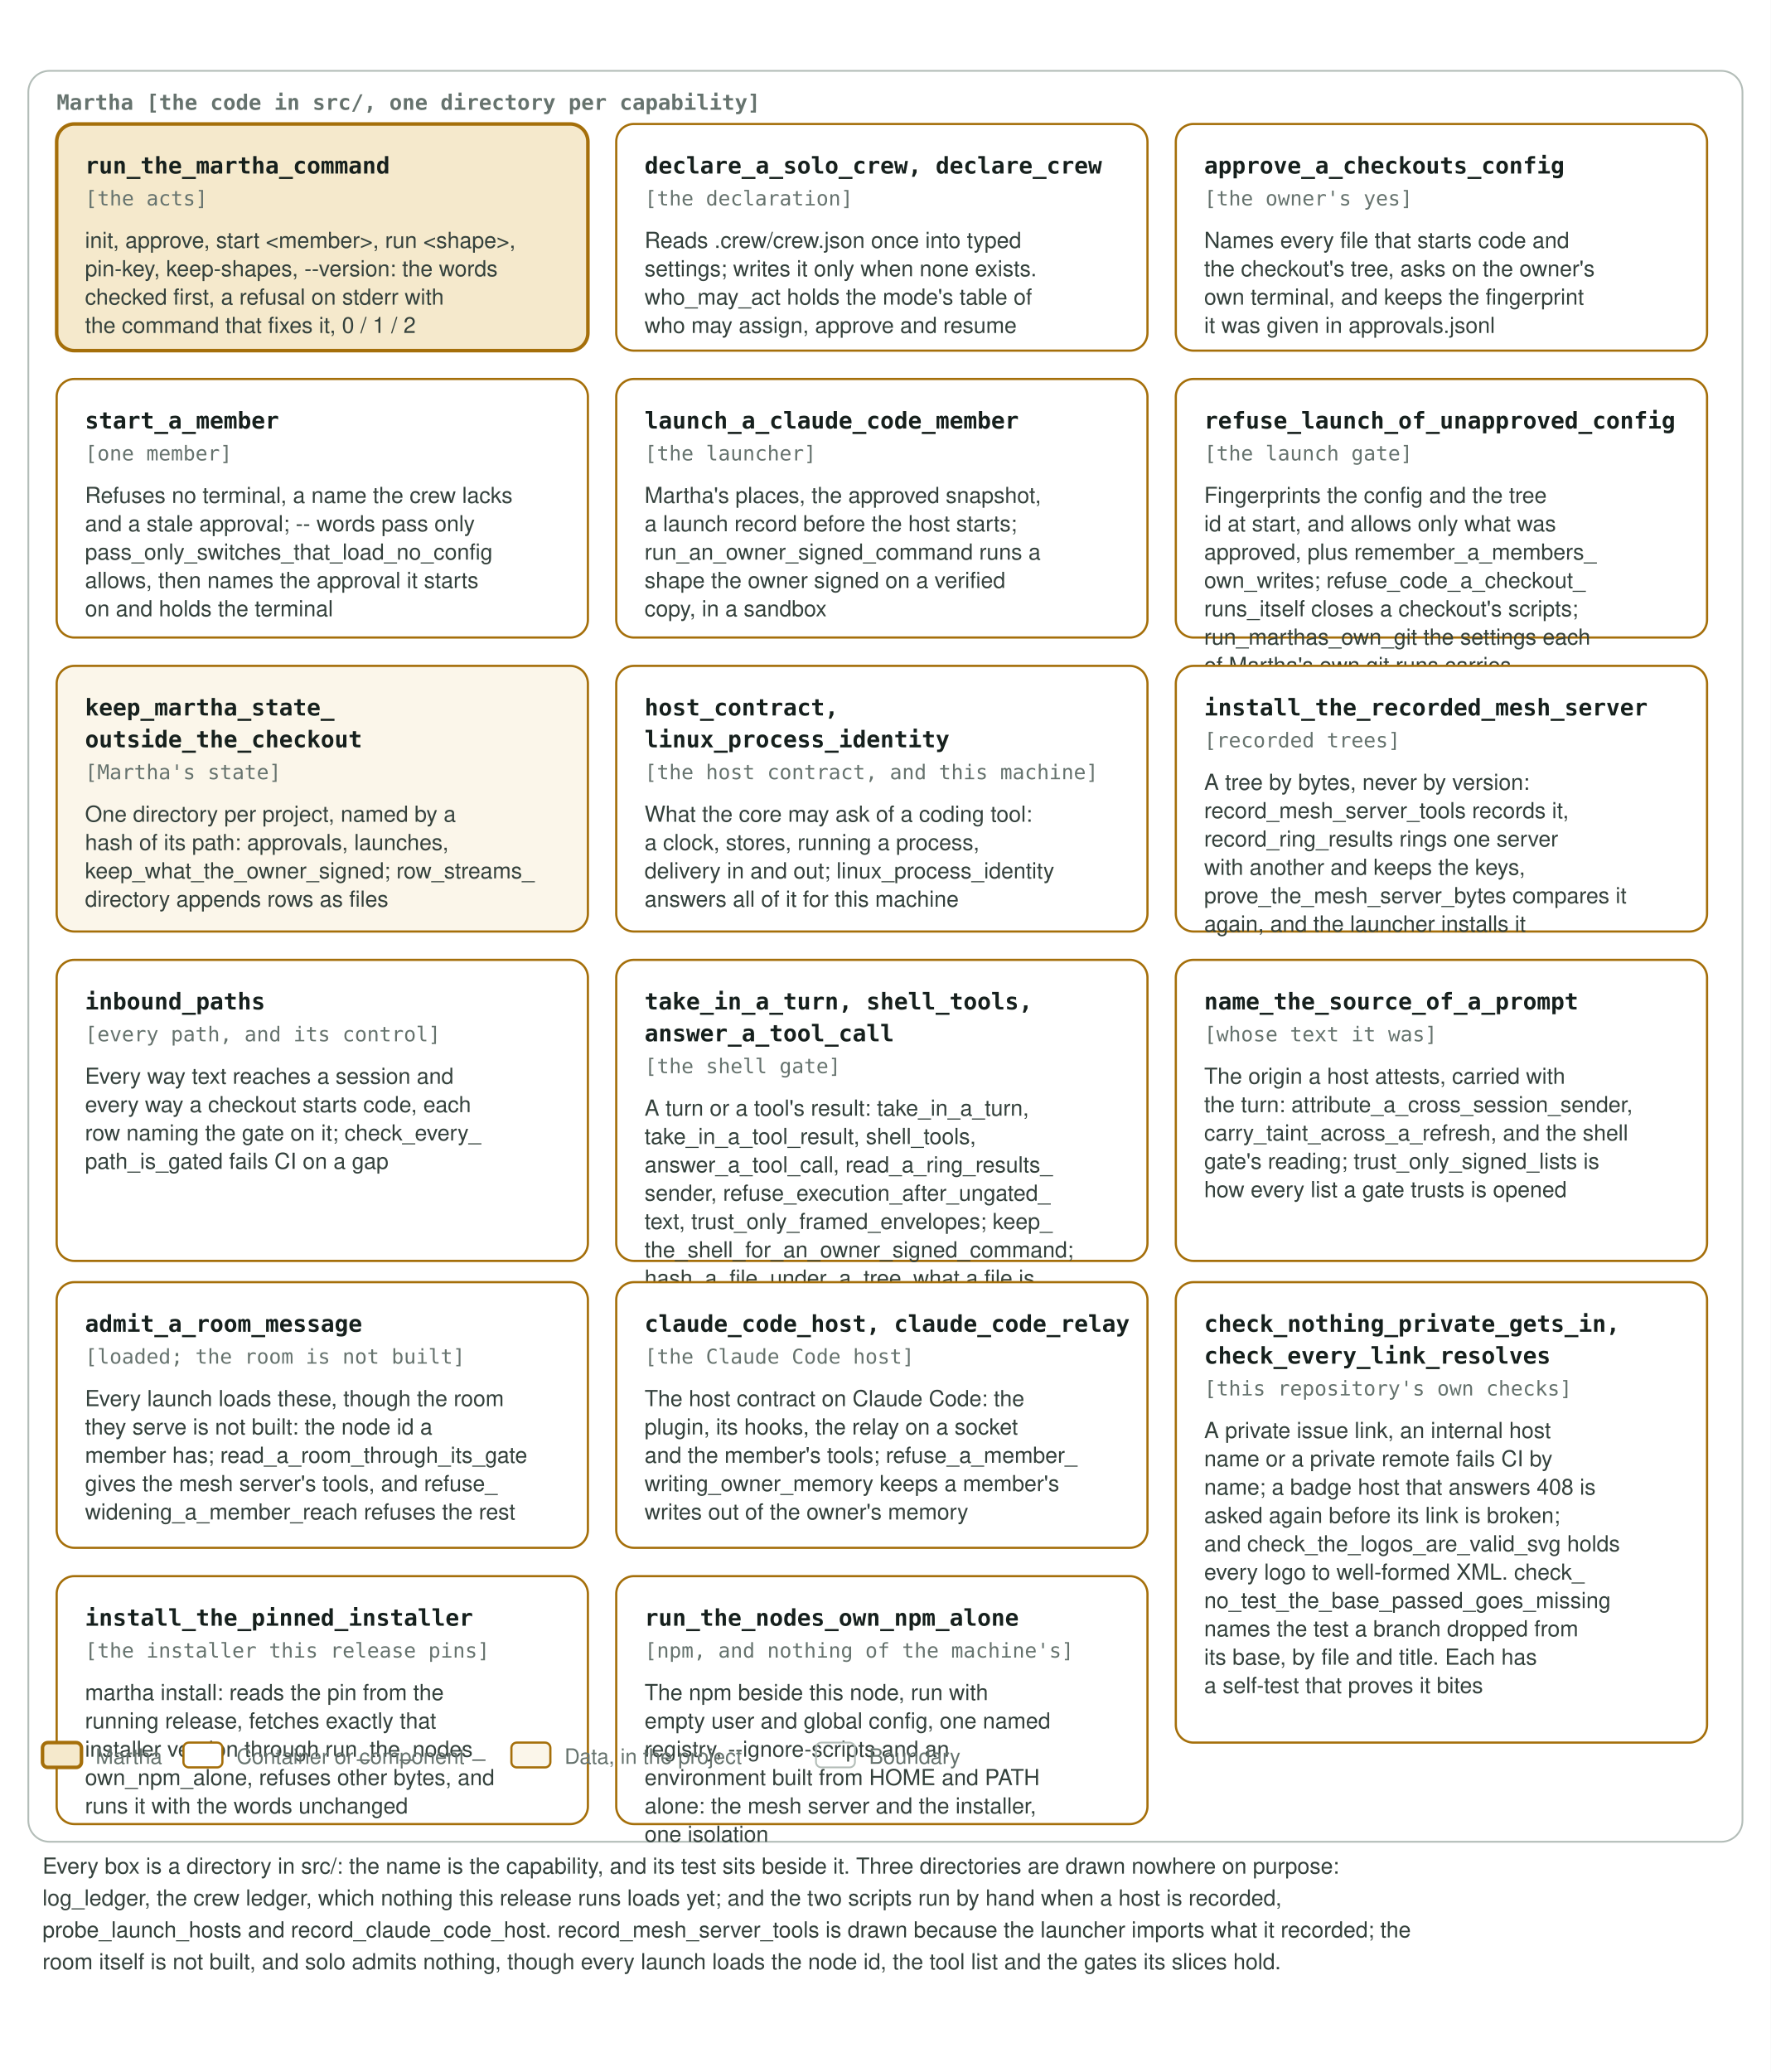
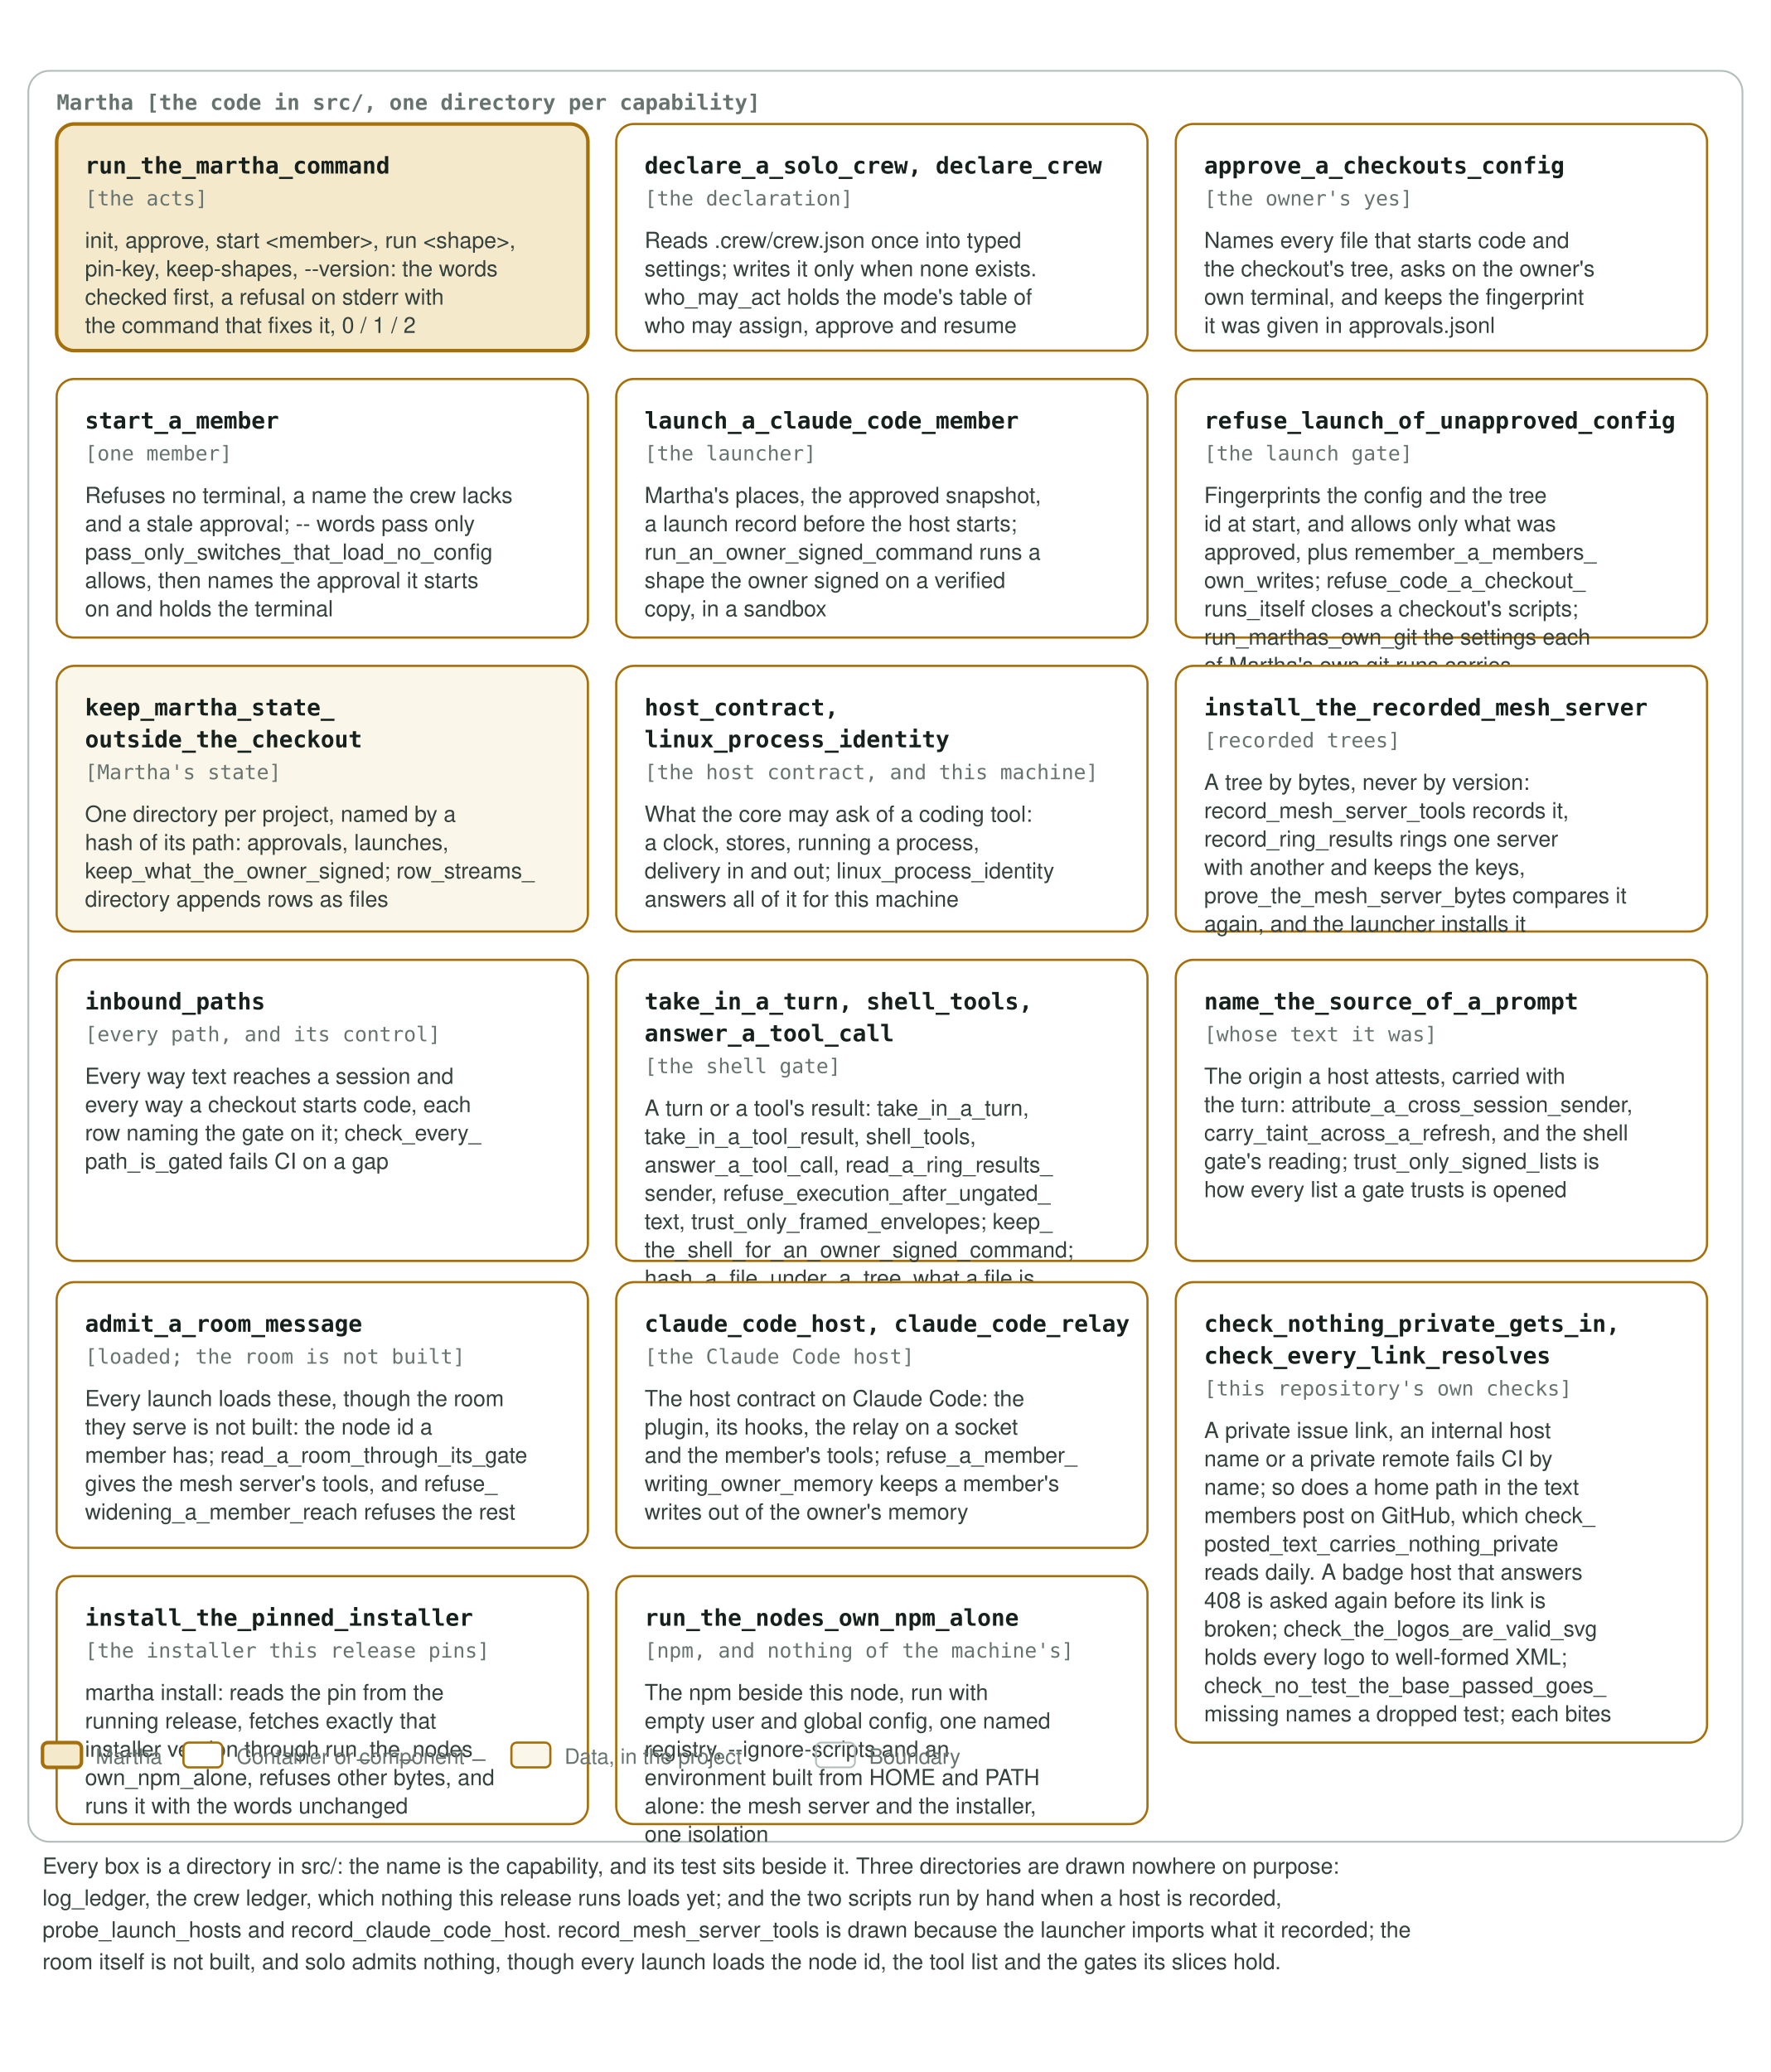
<svg xmlns="http://www.w3.org/2000/svg" viewBox="0 0 1000 1170" role="img" aria-label="Martha components">
  <style>
.t-name { font-family: "Atkinson Hyperlegible", "Segoe UI", system-ui, -apple-system, Helvetica, Arial, sans-serif; font-size: 15px; font-weight: 700; }
.t-desc { font-family: "Atkinson Hyperlegible", "Segoe UI", system-ui, -apple-system, Helvetica, Arial, sans-serif; font-size: 12.5px; }
.t-rel { font-family: "Atkinson Hyperlegible", "Segoe UI", system-ui, -apple-system, Helvetica, Arial, sans-serif; font-size: 11.5px; paint-order: stroke; stroke-width: 4px; stroke-linejoin: round; }
.t-code { font-family: "JetBrains Mono", ui-monospace, Menlo, Consolas, monospace; font-size: 13px; font-weight: 600; }
.t-type { font-family: "JetBrains Mono", ui-monospace, Menlo, Consolas, monospace; font-size: 11.5px; }
.t-bound { font-family: "JetBrains Mono", ui-monospace, Menlo, Consolas, monospace; font-size: 12px; font-weight: 600; }
.t-leg { font-family: "Atkinson Hyperlegible", "Segoe UI", system-ui, -apple-system, Helvetica, Arial, sans-serif; font-size: 12px; }
.edge { fill: none; stroke-width: 1.25; }
.edge-team { fill: none; stroke-width: 1.25; stroke-dasharray: 5 4; }
.bg { fill: #FFFFFF; }
.b-sys { fill: #F5E9CC; stroke: #A56F0A; stroke-width: 2; }
.b-per { fill: #E3EBF2; stroke: #3B5B7A; stroke-width: 1.25; }
.b-mac { fill: #E6E4EE; stroke: #5E5A78; stroke-width: 1.25; stroke-dasharray: 5 4; }
.b-ext { fill: #ECEFED; stroke: #8A9791; stroke-width: 1.25; }
.b-cmp { fill: #FFFFFF; stroke: #A56F0A; stroke-width: 1.25; }
.b-dat { fill: #FBF6EA; stroke: #A56F0A; stroke-width: 1.25; }
.b-team { fill: #FFFFFF; stroke: #5E5A78; stroke-width: 1.25; stroke-dasharray: 5 4; }
.b-later { fill: #F3F4F3; stroke: #8A9791; stroke-width: 1.25; stroke-dasharray: 5 4; }
.bound { fill: none; stroke: #B3BDB8; stroke-width: 1; }
.head { fill: #3B5B7A; }
.t-name, .t-code { fill: #16201D; }
.t-type, .t-bound, .t-leg { fill: #66736E; }
.t-desc { fill: #34413C; }
.t-rel { fill: #66736E; stroke: #FFFFFF; }
.edge, .edge-team { stroke: #8A9791; }
.arrowhead { fill: #8A9791; }
@media (prefers-color-scheme: dark) {
.bg { fill: #171F1C; }
.b-sys { fill: #3A2E13; stroke: #E3AA3C; }
.b-per { fill: #1D2A36; stroke: #8EB4D8; }
.b-mac { fill: #26243A; stroke: #A9A4C8; }
.b-ext { fill: #1C2421; stroke: #7D8B85; }
.b-cmp { fill: #171F1C; stroke: #E3AA3C; }
.b-dat { fill: #2A2414; stroke: #E3AA3C; }
.b-team { fill: #171F1C; stroke: #A9A4C8; }
.b-later { fill: #1C2421; stroke: #7D8B85; }
.bound { stroke: #4A5752; }
.head { fill: #8EB4D8; }
.t-name, .t-code { fill: #E6ECE9; }
.t-type, .t-bound, .t-leg { fill: #93A09A; }
.t-desc { fill: #C3CDC8; }
.t-rel { fill: #93A09A; stroke: #171F1C; }
.edge, .edge-team { stroke: #7D8B85; }
.arrowhead { fill: #7D8B85; }
}
</style>
  <defs>
    <marker id="a" viewBox="0 0 10 10" refX="9" refY="5" markerWidth="7" markerHeight="7" orient="auto-start-reverse">
      <path class="arrowhead" d="M0 0L10 5L0 10z" />
    </marker>
  </defs>
  <rect class="bg" x="0" y="0" width="1000" height="1170" />
  <rect class="bound" x="16" y="40" width="968" height="1000" rx="12" />
  <text class="t-bound" x="32" y="62">Martha [the code in src/, one directory per capability]</text>
  <rect class="b-sys" x="32" y="70" width="300" height="128" rx="10" />
  <text class="t-code" x="48" y="98">run_the_martha_command</text>
  <text class="t-type" x="48" y="116">[the acts]</text>
  <text class="t-desc" x="48" y="140">init, approve, start &lt;member&gt;, run &lt;shape&gt;,</text>
  <text class="t-desc" x="48" y="156">pin-key, keep-shapes, --version: the words</text>
  <text class="t-desc" x="48" y="172">checked first, a refusal on stderr with</text>
  <text class="t-desc" x="48" y="188">the command that fixes it, 0 / 1 / 2</text>
  <rect class="b-cmp" x="348" y="70" width="300" height="128" rx="10" />
  <text class="t-code" x="364" y="98">declare_a_solo_crew, declare_crew</text>
  <text class="t-type" x="364" y="116">[the declaration]</text>
  <text class="t-desc" x="364" y="140">Reads .crew/crew.json once into typed</text>
  <text class="t-desc" x="364" y="156">settings; writes it only when none exists.</text>
  <text class="t-desc" x="364" y="172">who_may_act holds the mode's table of</text>
  <text class="t-desc" x="364" y="188">who may assign, approve and resume</text>
  <rect class="b-cmp" x="664" y="70" width="300" height="128" rx="10" />
  <text class="t-code" x="680" y="98">approve_a_checkouts_config</text>
  <text class="t-type" x="680" y="116">[the owner's yes]</text>
  <text class="t-desc" x="680" y="140">Names every file that starts code and</text>
  <text class="t-desc" x="680" y="156">the checkout's tree, asks on the owner's</text>
  <text class="t-desc" x="680" y="172">own terminal, and keeps the fingerprint</text>
  <text class="t-desc" x="680" y="188">it was given in approvals.jsonl</text>
  <rect class="b-cmp" x="32" y="214" width="300" height="146" rx="10" />
  <text class="t-code" x="48" y="242">start_a_member</text>
  <text class="t-type" x="48" y="260">[one member]</text>
  <text class="t-desc" x="48" y="284">Refuses no terminal, a name the crew lacks</text>
  <text class="t-desc" x="48" y="300">and a stale approval; -- words pass only</text>
  <text class="t-desc" x="48" y="316">pass_only_switches_that_load_no_config</text>
  <text class="t-desc" x="48" y="332">allows, then names the approval it starts</text>
  <text class="t-desc" x="48" y="348">on and holds the terminal</text>
  <rect class="b-cmp" x="348" y="214" width="300" height="146" rx="10" />
  <text class="t-code" x="364" y="242">launch_a_claude_code_member</text>
  <text class="t-type" x="364" y="260">[the launcher]</text>
  <text class="t-desc" x="364" y="284">Martha's places, the approved snapshot,</text>
  <text class="t-desc" x="364" y="300">a launch record before the host starts;</text>
  <text class="t-desc" x="364" y="316">run_an_owner_signed_command runs a</text>
  <text class="t-desc" x="364" y="332">shape the owner signed on a verified</text>
  <text class="t-desc" x="364" y="348">copy, in a sandbox</text>
  <rect class="b-cmp" x="664" y="214" width="300" height="146" rx="10" />
  <text class="t-code" x="680" y="242">refuse_launch_of_unapproved_config</text>
  <text class="t-type" x="680" y="260">[the launch gate]</text>
  <text class="t-desc" x="680" y="284">Fingerprints the config and the tree</text>
  <text class="t-desc" x="680" y="300">id at start, and allows only what was</text>
  <text class="t-desc" x="680" y="316">approved, plus remember_a_members_</text>
  <text class="t-desc" x="680" y="332">own_writes; refuse_code_a_checkout_</text>
  <text class="t-desc" x="680" y="348">runs_itself closes a checkout's scripts;</text>
  <text class="t-desc" x="680" y="364">run_marthas_own_git the settings each</text>
  <text class="t-desc" x="680" y="380">of Martha's own git runs carries</text>
  <rect class="b-dat" x="32" y="376" width="300" height="150" rx="10" />
  <text class="t-code" x="48" y="404">keep_martha_state_</text>
  <text class="t-code" x="48" y="422">outside_the_checkout</text>
  <text class="t-type" x="48" y="440">[Martha's state]</text>
  <text class="t-desc" x="48" y="464">One directory per project, named by a</text>
  <text class="t-desc" x="48" y="480">hash of its path: approvals, launches,</text>
  <text class="t-desc" x="48" y="496">keep_what_the_owner_signed; row_streams_</text>
  <text class="t-desc" x="48" y="512">directory appends rows as files</text>
  <rect class="b-cmp" x="348" y="376" width="300" height="150" rx="10" />
  <text class="t-code" x="364" y="404">host_contract,</text>
  <text class="t-code" x="364" y="422">linux_process_identity</text>
  <text class="t-type" x="364" y="440">[the host contract, and this machine]</text>
  <text class="t-desc" x="364" y="464">What the core may ask of a coding tool:</text>
  <text class="t-desc" x="364" y="480">a clock, stores, running a process,</text>
  <text class="t-desc" x="364" y="496">delivery in and out; linux_process_identity</text>
  <text class="t-desc" x="364" y="512">answers all of it for this machine</text>
  <rect class="b-cmp" x="664" y="376" width="300" height="150" rx="10" />
  <text class="t-code" x="680" y="404">install_the_recorded_mesh_server</text>
  <text class="t-type" x="680" y="422">[recorded trees]</text>
  <text class="t-desc" x="680" y="446">A tree by bytes, never by version:</text>
  <text class="t-desc" x="680" y="462">record_mesh_server_tools records it,</text>
  <text class="t-desc" x="680" y="478">record_ring_results rings one server</text>
  <text class="t-desc" x="680" y="494">with another and keeps the keys,</text>
  <text class="t-desc" x="680" y="510">prove_the_mesh_server_bytes compares it</text>
  <text class="t-desc" x="680" y="526">again, and the launcher installs it</text>
  <rect class="b-cmp" x="32" y="542" width="300" height="170" rx="10" />
  <text class="t-code" x="48" y="570">inbound_paths</text>
  <text class="t-type" x="48" y="588">[every path, and its control]</text>
  <text class="t-desc" x="48" y="612">Every way text reaches a session and</text>
  <text class="t-desc" x="48" y="628">every way a checkout starts code, each</text>
  <text class="t-desc" x="48" y="644">row naming the gate on it; check_every_</text>
  <text class="t-desc" x="48" y="660">path_is_gated fails CI on a gap</text>
  <rect class="b-cmp" x="348" y="542" width="300" height="170" rx="10" />
  <text class="t-code" x="364" y="570">take_in_a_turn, shell_tools,</text>
  <text class="t-code" x="364" y="588">answer_a_tool_call</text>
  <text class="t-type" x="364" y="606">[the shell gate]</text>
  <text class="t-desc" x="364" y="630">A turn or a tool's result: take_in_a_turn,</text>
  <text class="t-desc" x="364" y="646">take_in_a_tool_result, shell_tools,</text>
  <text class="t-desc" x="364" y="662">answer_a_tool_call, read_a_ring_results_</text>
  <text class="t-desc" x="364" y="678">sender, refuse_execution_after_ungated_</text>
  <text class="t-desc" x="364" y="694">text, trust_only_framed_envelopes; keep_</text>
  <text class="t-desc" x="364" y="710">the_shell_for_an_owner_signed_command;</text>
  <text class="t-desc" x="364" y="726">hash_a_file_under_a_tree, what a file is</text>
  <rect class="b-cmp" x="664" y="542" width="300" height="170" rx="10" />
  <text class="t-code" x="680" y="570">name_the_source_of_a_prompt</text>
  <text class="t-type" x="680" y="588">[whose text it was]</text>
  <text class="t-desc" x="680" y="612">The origin a host attests, carried with</text>
  <text class="t-desc" x="680" y="628">the turn: attribute_a_cross_session_sender,</text>
  <text class="t-desc" x="680" y="644">carry_taint_across_a_refresh, and the shell</text>
  <text class="t-desc" x="680" y="660">gate's reading; trust_only_signed_lists is</text>
  <text class="t-desc" x="680" y="676">how every list a gate trusts is opened</text>
  <rect class="b-cmp" x="32" y="890" width="300" height="140" rx="10" />
  <text class="t-code" x="48" y="918">install_the_pinned_installer</text>
  <text class="t-type" x="48" y="936">[the installer this release pins]</text>
  <text class="t-desc" x="48" y="960">martha install: reads the pin from the</text>
  <text class="t-desc" x="48" y="976">running release, fetches exactly that</text>
  <text class="t-desc" x="48" y="992">installer version through run_the_nodes_</text>
  <text class="t-desc" x="48" y="1008">own_npm_alone, refuses other bytes, and</text>
  <text class="t-desc" x="48" y="1024">runs it with the words unchanged</text>
  <rect class="b-cmp" x="348" y="890" width="300" height="140" rx="10" />
  <text class="t-code" x="364" y="918">run_the_nodes_own_npm_alone</text>
  <text class="t-type" x="364" y="936">[npm, and nothing of the machine's]</text>
  <text class="t-desc" x="364" y="960">The npm beside this node, run with</text>
  <text class="t-desc" x="364" y="976">empty user and global config, one named</text>
  <text class="t-desc" x="364" y="992">registry, --ignore-scripts and an</text>
  <text class="t-desc" x="364" y="1008">environment built from HOME and PATH</text>
  <text class="t-desc" x="364" y="1024">alone: the mesh server and the installer,</text>
  <text class="t-desc" x="364" y="1040">one isolation</text>
  <rect class="b-cmp" x="32" y="724" width="300" height="150" rx="10" />
  <text class="t-code" x="48" y="752">admit_a_room_message</text>
  <text class="t-type" x="48" y="770">[loaded; the room is not built]</text>
  <text class="t-desc" x="48" y="794">Every launch loads these, though the room</text>
  <text class="t-desc" x="48" y="810">they serve is not built: the node id a</text>
  <text class="t-desc" x="48" y="826">member has; read_a_room_through_its_gate</text>
  <text class="t-desc" x="48" y="842">gives the mesh server's tools, and refuse_</text>
  <text class="t-desc" x="48" y="858">widening_a_member_reach refuses the rest</text>
  <rect class="b-cmp" x="348" y="724" width="300" height="150" rx="10" />
  <text class="t-code" x="364" y="752">claude_code_host, claude_code_relay</text>
  <text class="t-type" x="364" y="770">[the Claude Code host]</text>
  <text class="t-desc" x="364" y="794">The host contract on Claude Code: the</text>
  <text class="t-desc" x="364" y="810">plugin, its hooks, the relay on a socket</text>
  <text class="t-desc" x="364" y="826">and the member's tools; refuse_a_member_</text>
  <text class="t-desc" x="364" y="842">writing_owner_memory keeps a member's</text>
  <text class="t-desc" x="364" y="858">writes out of the owner's memory</text>
  <rect class="b-cmp" x="664" y="724" width="300" height="260" rx="10" />
  <text class="t-code" x="680" y="752">check_nothing_private_gets_in,</text>
  <text class="t-code" x="680" y="770">check_every_link_resolves</text>
  <text class="t-type" x="680" y="788">[this repository's own checks]</text>
  <text class="t-desc" x="680" y="812">A private issue link, an internal host</text>
  <text class="t-desc" x="680" y="828">name or a private remote fails CI by</text>
-   <text class="t-desc" x="680" y="844">name; a badge host that answers 408 is</text>
-   <text class="t-desc" x="680" y="860">asked again before its link is broken;</text>
-   <text class="t-desc" x="680" y="876">and check_the_logos_are_valid_svg holds</text>
-   <text class="t-desc" x="680" y="892">every logo to well-formed XML. check_</text>
-   <text class="t-desc" x="680" y="908">no_test_the_base_passed_goes_missing</text>
-   <text class="t-desc" x="680" y="924">names the test a branch dropped from</text>
-   <text class="t-desc" x="680" y="940">its base, by file and title. Each has</text>
-   <text class="t-desc" x="680" y="956">a self-test that proves it bites</text>
+   <text class="t-desc" x="680" y="844">name; so does a home path in the text</text>
+   <text class="t-desc" x="680" y="860">members post on GitHub, which check_</text>
+   <text class="t-desc" x="680" y="876">posted_text_carries_nothing_private</text>
+   <text class="t-desc" x="680" y="892">reads daily. A badge host that answers</text>
+   <text class="t-desc" x="680" y="908">408 is asked again before its link is</text>
+   <text class="t-desc" x="680" y="924">broken; check_the_logos_are_valid_svg</text>
+   <text class="t-desc" x="680" y="940">holds every logo to well-formed XML;</text>
+   <text class="t-desc" x="680" y="956">check_no_test_the_base_passed_goes_</text>
+   <text class="t-desc" x="680" y="972">missing names a dropped test; each bites</text>
  <text class="t-desc" x="24" y="1058">Every box is a directory in src/: the name is the capability, and its test sits beside it. Three directories are drawn nowhere on purpose:</text>
  <text class="t-desc" x="24" y="1076">log_ledger, the crew ledger, which nothing this release runs loads yet; and the two scripts run by hand when a host is recorded,</text>
  <text class="t-desc" x="24" y="1094">probe_launch_hosts and record_claude_code_host. record_mesh_server_tools is drawn because the launcher imports what it recorded; the</text>
  <text class="t-desc" x="24" y="1112">room itself is not built, and solo admits nothing, though every launch loads the node id, the tool list and the gates its slices hold.</text>
  <rect class="b-sys" x="24" y="984" width="22" height="14" rx="3" />
  <text class="t-leg" x="54" y="996">Martha</text>
  <rect class="b-cmp" x="103.6" y="984" width="22" height="14" rx="3" />
  <text class="t-leg" x="133.6" y="996">Container or component</text>
  <rect class="b-dat" x="288.8" y="984" width="22" height="14" rx="3" />
  <text class="t-leg" x="318.8" y="996">Data, in the project</text>
  <rect class="bound" x="460.8" y="984" width="22" height="14" rx="3" />
  <text class="t-leg" x="490.8" y="996">Boundary</text>
</svg>
